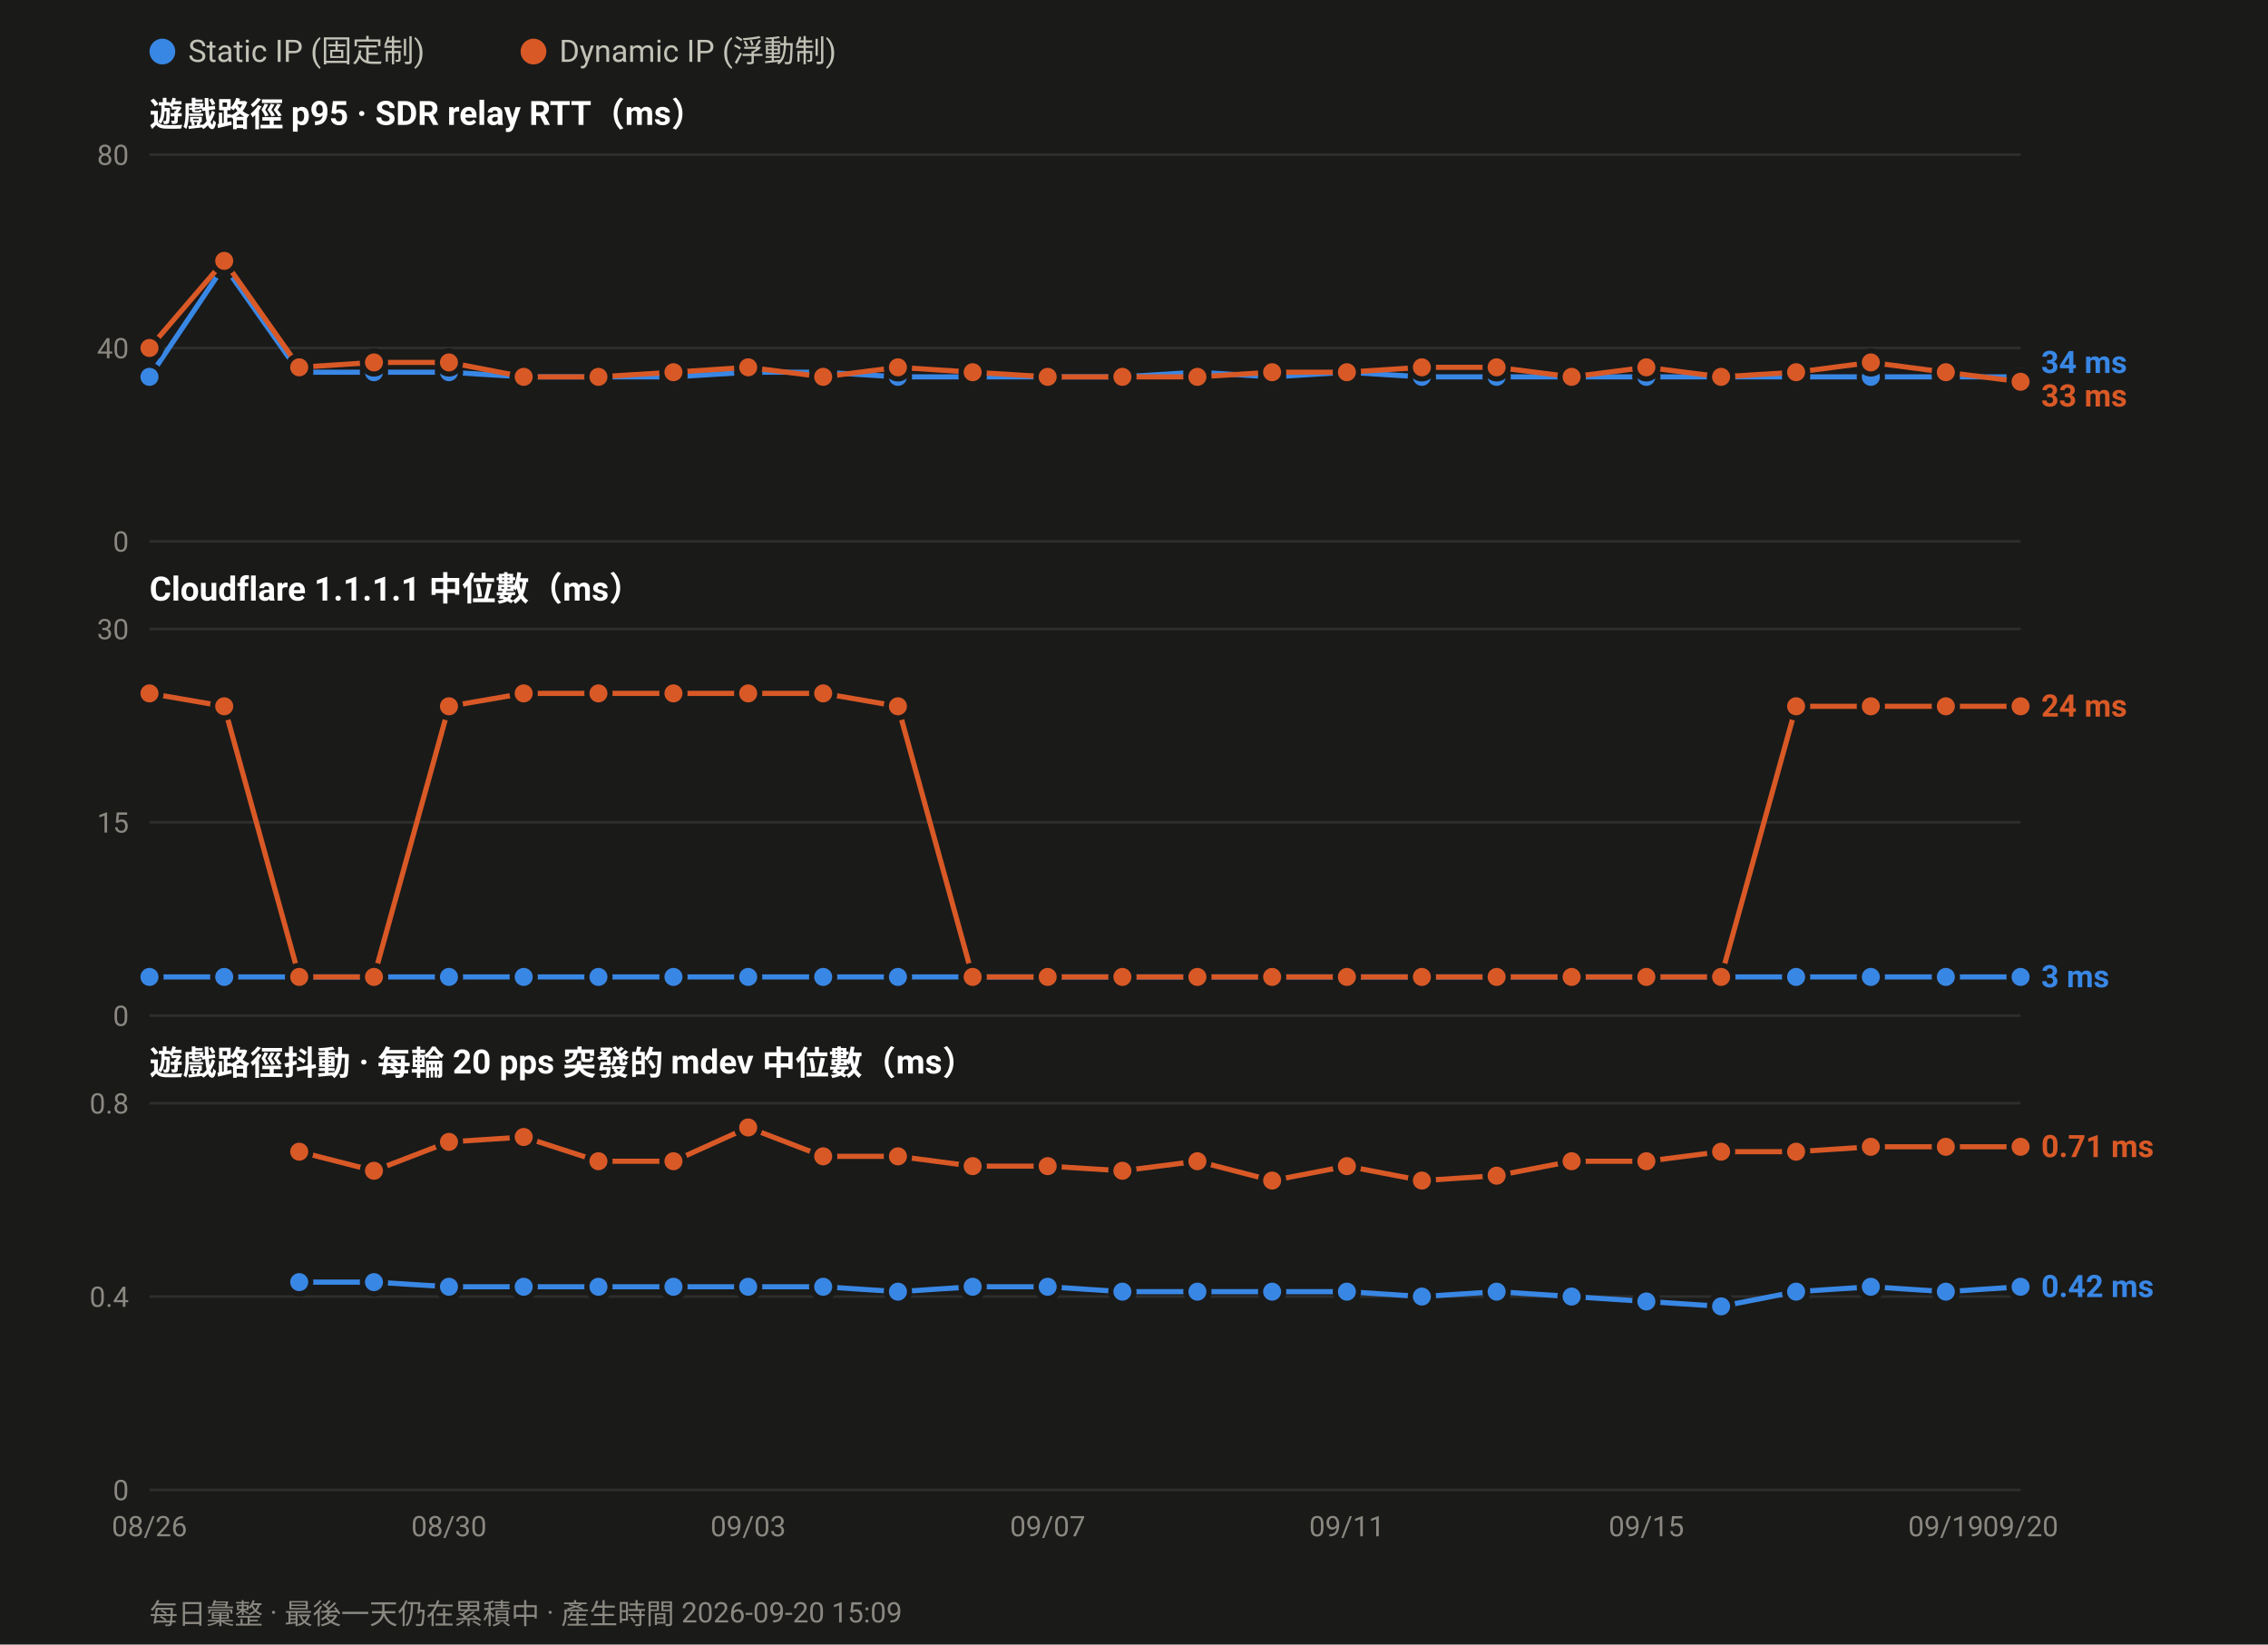
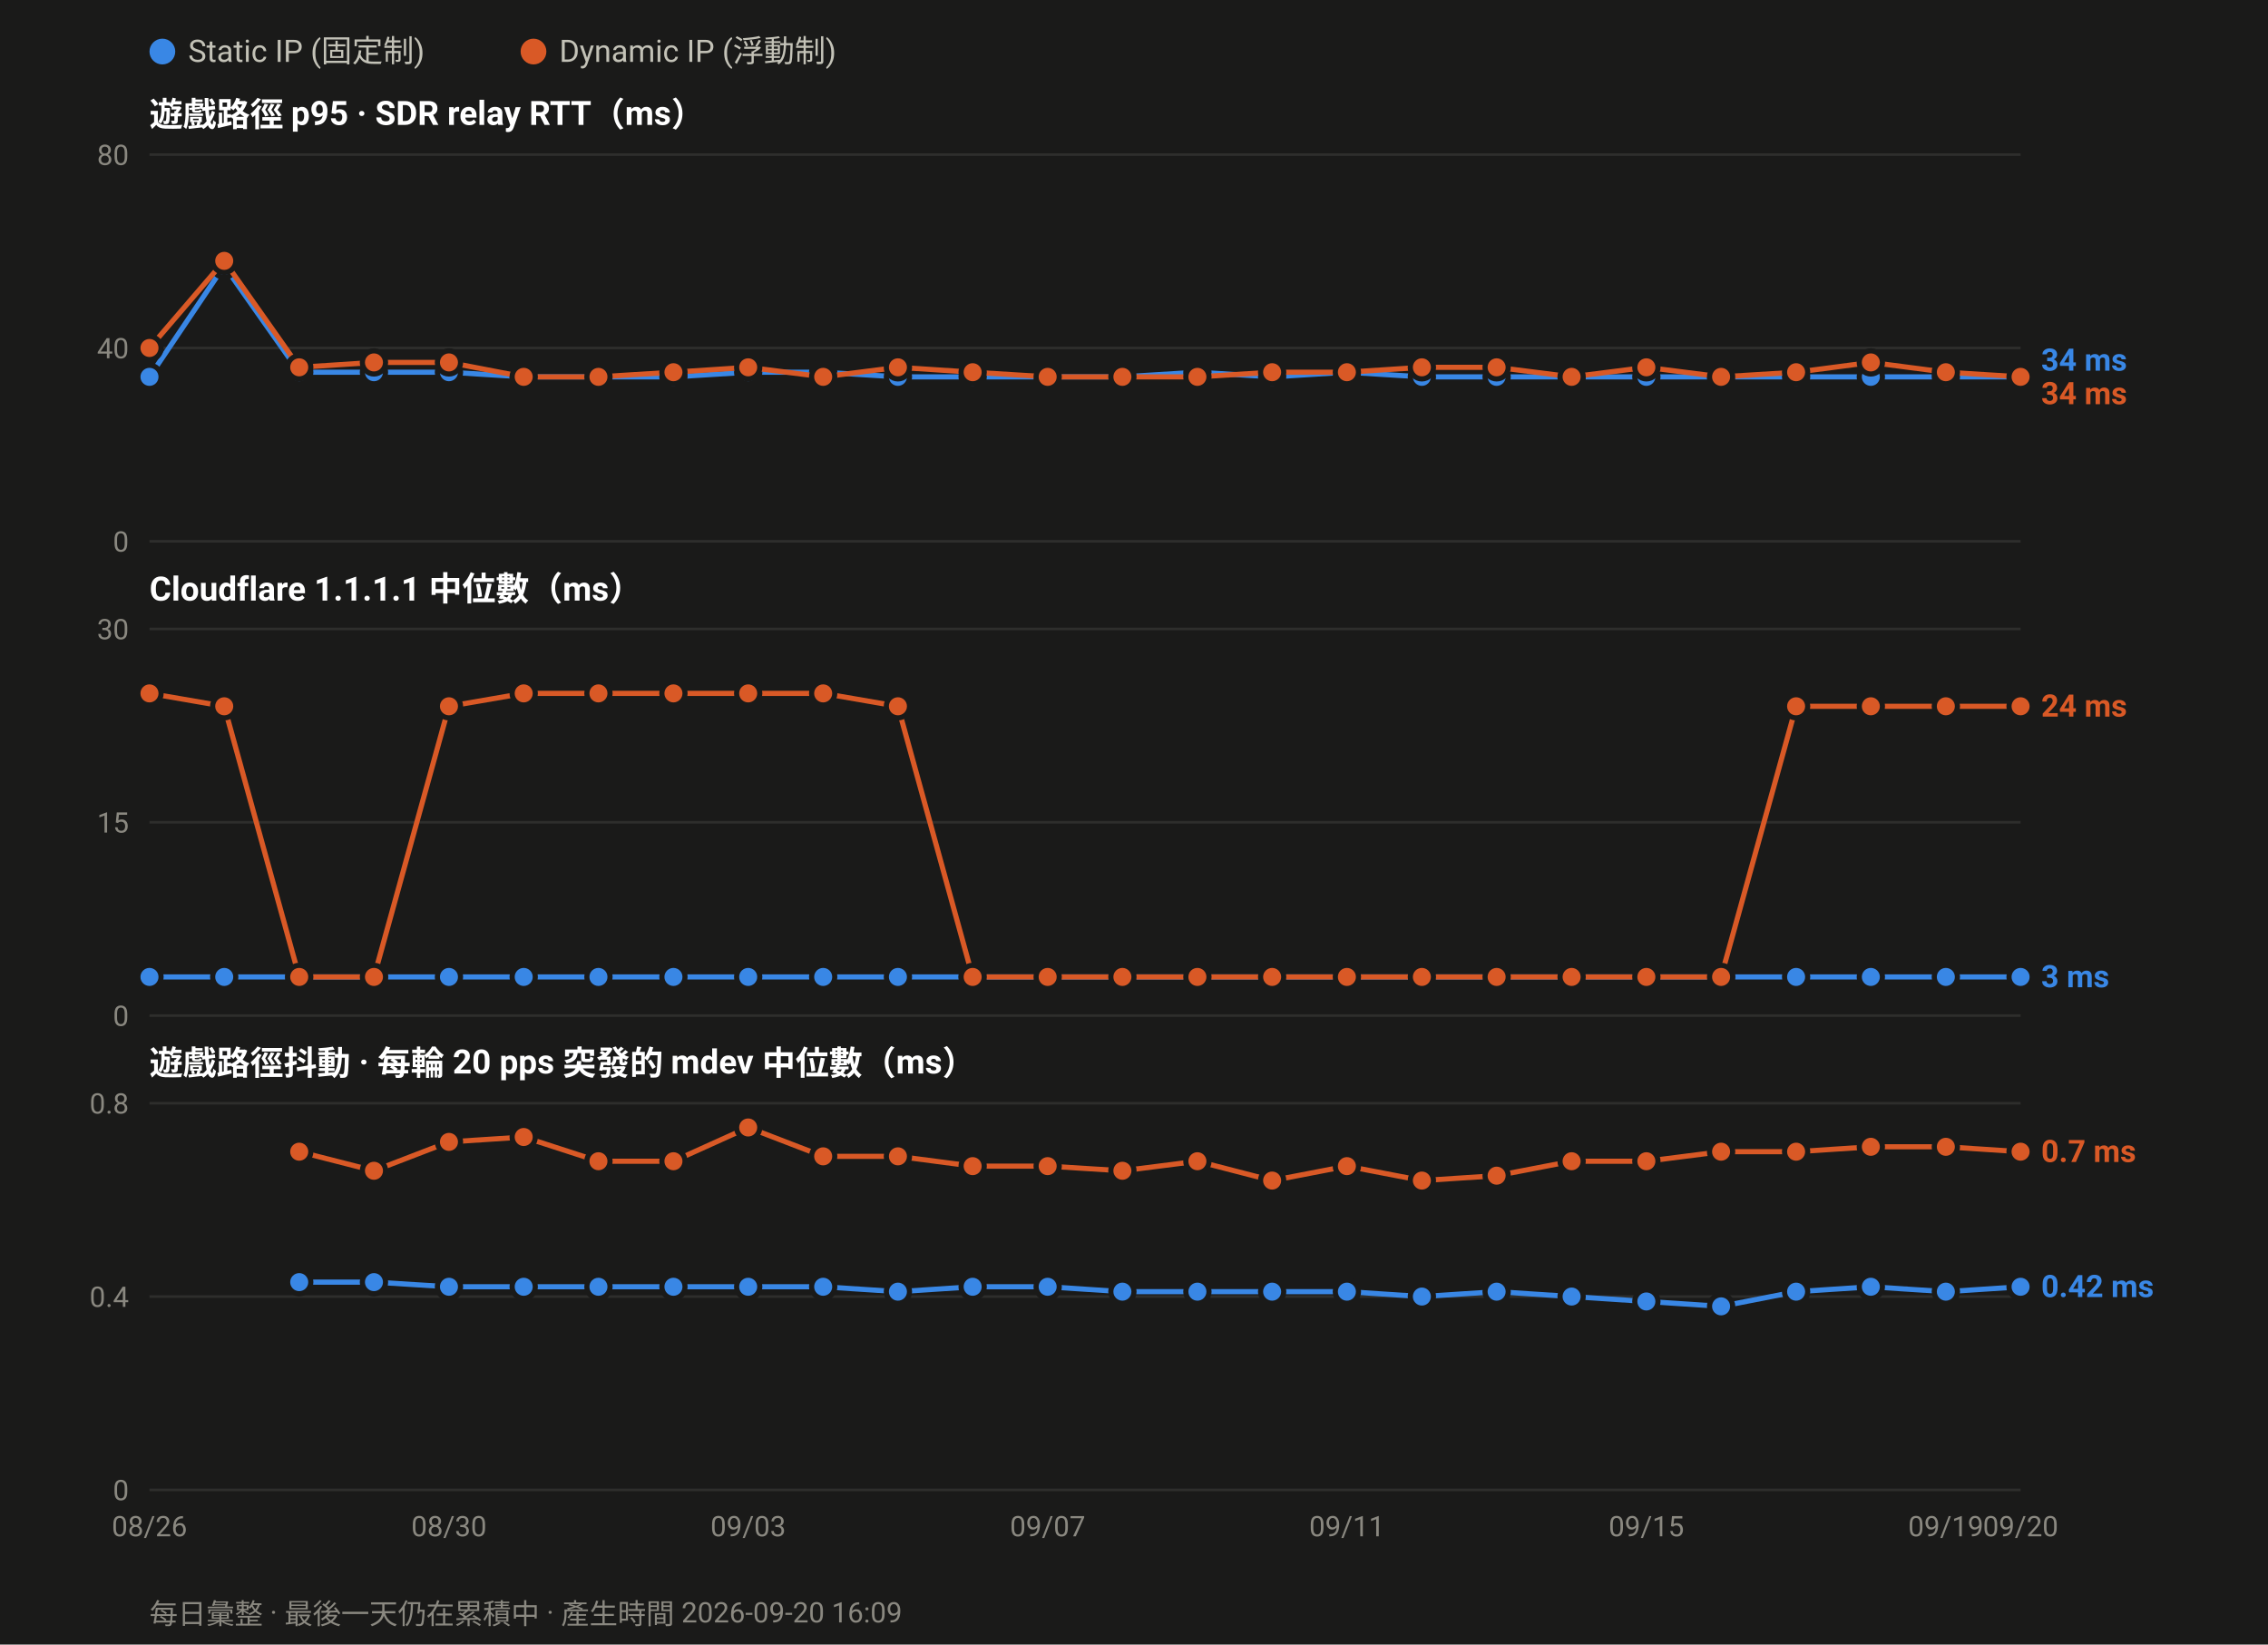
<svg xmlns="http://www.w3.org/2000/svg" width="880" height="638" viewBox="0 0 880 638" font-family="ui-sans-serif,-apple-system,Segoe UI,Roboto,Helvetica,Arial,sans-serif">
  <rect width="880" height="638" fill="#1a1a19" />
  <circle cx="63.0" cy="20" r="5" fill="#3987e5" />
  <text x="73.0" y="24" font-size="12" fill="#c3c2b7">Static IP (固定制)</text>
  <circle cx="207.0" cy="20" r="5" fill="#d95926" />
  <text x="217.0" y="24" font-size="12" fill="#c3c2b7">Dynamic IP (浮動制)</text>
  <text x="58" y="49.0" font-size="13" font-weight="600" fill="#ffffff">遊戲路徑 p95 · SDR relay RTT（ms）</text>
  <line x1="58" y1="210.0" x2="784.0" y2="210.0" stroke="#2e2e2c" stroke-width="1" />
  <text x="50" y="214.0" font-size="11" text-anchor="end" fill="#8a8880">0</text>
  <line x1="58" y1="135.0" x2="784.0" y2="135.0" stroke="#2e2e2c" stroke-width="1" />
  <text x="50" y="139.0" font-size="11" text-anchor="end" fill="#8a8880">40</text>
  <line x1="58" y1="60.0" x2="784.0" y2="60.0" stroke="#2e2e2c" stroke-width="1" />
  <text x="50" y="64.0" font-size="11" text-anchor="end" fill="#8a8880">80</text>
  <polyline fill="none" stroke="#3987e5" stroke-width="2" stroke-linejoin="round" points="58.0,146.2 87.0,103.1 116.1,144.4 145.1,144.4 174.2,144.4 203.2,146.2 232.2,146.2 261.3,146.2 290.3,144.4 319.4,144.4 348.4,146.2 377.4,146.2 406.5,146.2 435.5,146.2 464.6,144.4 493.6,146.2 522.6,144.4 551.7,146.2 580.7,146.2 609.8,146.2 638.8,146.2 667.8,146.2 696.9,146.2 725.9,146.2 755.0,146.2 784.0,146.2" />
  <circle cx="58.0" cy="146.2" r="4.5" fill="#3987e5" stroke="#1a1a19" stroke-width="2" />
  <circle cx="87.0" cy="103.1" r="4.5" fill="#3987e5" stroke="#1a1a19" stroke-width="2" />
  <circle cx="116.1" cy="144.4" r="4.5" fill="#3987e5" stroke="#1a1a19" stroke-width="2" />
  <circle cx="145.1" cy="144.4" r="4.5" fill="#3987e5" stroke="#1a1a19" stroke-width="2" />
  <circle cx="174.2" cy="144.4" r="4.5" fill="#3987e5" stroke="#1a1a19" stroke-width="2" />
  <circle cx="203.2" cy="146.2" r="4.5" fill="#3987e5" stroke="#1a1a19" stroke-width="2" />
  <circle cx="232.2" cy="146.2" r="4.5" fill="#3987e5" stroke="#1a1a19" stroke-width="2" />
  <circle cx="261.3" cy="146.2" r="4.5" fill="#3987e5" stroke="#1a1a19" stroke-width="2" />
  <circle cx="290.3" cy="144.4" r="4.5" fill="#3987e5" stroke="#1a1a19" stroke-width="2" />
  <circle cx="319.4" cy="144.4" r="4.5" fill="#3987e5" stroke="#1a1a19" stroke-width="2" />
  <circle cx="348.4" cy="146.2" r="4.5" fill="#3987e5" stroke="#1a1a19" stroke-width="2" />
  <circle cx="377.4" cy="146.2" r="4.5" fill="#3987e5" stroke="#1a1a19" stroke-width="2" />
  <circle cx="406.5" cy="146.2" r="4.5" fill="#3987e5" stroke="#1a1a19" stroke-width="2" />
  <circle cx="435.5" cy="146.2" r="4.5" fill="#3987e5" stroke="#1a1a19" stroke-width="2" />
  <circle cx="464.6" cy="144.4" r="4.5" fill="#3987e5" stroke="#1a1a19" stroke-width="2" />
  <circle cx="493.6" cy="146.2" r="4.5" fill="#3987e5" stroke="#1a1a19" stroke-width="2" />
  <circle cx="522.6" cy="144.4" r="4.5" fill="#3987e5" stroke="#1a1a19" stroke-width="2" />
  <circle cx="551.7" cy="146.2" r="4.5" fill="#3987e5" stroke="#1a1a19" stroke-width="2" />
  <circle cx="580.7" cy="146.2" r="4.5" fill="#3987e5" stroke="#1a1a19" stroke-width="2" />
  <circle cx="609.8" cy="146.2" r="4.5" fill="#3987e5" stroke="#1a1a19" stroke-width="2" />
  <circle cx="638.8" cy="146.2" r="4.5" fill="#3987e5" stroke="#1a1a19" stroke-width="2" />
  <circle cx="667.8" cy="146.2" r="4.5" fill="#3987e5" stroke="#1a1a19" stroke-width="2" />
  <circle cx="696.9" cy="146.2" r="4.5" fill="#3987e5" stroke="#1a1a19" stroke-width="2" />
  <circle cx="725.9" cy="146.2" r="4.5" fill="#3987e5" stroke="#1a1a19" stroke-width="2" />
  <circle cx="755.0" cy="146.2" r="4.5" fill="#3987e5" stroke="#1a1a19" stroke-width="2" />
  <circle cx="784.0" cy="146.2" r="4.5" fill="#3987e5" stroke="#1a1a19" stroke-width="2" />
-   <polyline fill="none" stroke="#d95926" stroke-width="2" stroke-linejoin="round" points="58.0,135.0 87.0,101.2 116.1,142.5 145.1,140.6 174.2,140.6 203.2,146.2 232.2,146.2 261.3,144.4 290.3,142.5 319.4,146.2 348.4,142.5 377.4,144.4 406.5,146.2 435.5,146.2 464.6,146.2 493.6,144.4 522.6,144.4 551.7,142.5 580.7,142.5 609.8,146.2 638.8,142.5 667.8,146.2 696.9,144.4 725.9,140.6 755.0,144.4 784.0,148.1" />
+   <polyline fill="none" stroke="#d95926" stroke-width="2" stroke-linejoin="round" points="58.0,135.0 87.0,101.2 116.1,142.5 145.1,140.6 174.2,140.6 203.2,146.2 232.2,146.2 261.3,144.4 290.3,142.5 319.4,146.2 348.4,142.5 377.4,144.4 406.5,146.2 435.5,146.2 464.6,146.2 493.6,144.4 522.6,144.4 551.7,142.5 580.7,142.5 609.8,146.2 638.8,142.5 667.8,146.2 696.9,144.4 725.9,140.6 755.0,144.4 784.0,146.2" />
  <circle cx="58.0" cy="135.0" r="4.5" fill="#d95926" stroke="#1a1a19" stroke-width="2" />
  <circle cx="87.0" cy="101.2" r="4.5" fill="#d95926" stroke="#1a1a19" stroke-width="2" />
  <circle cx="116.1" cy="142.5" r="4.5" fill="#d95926" stroke="#1a1a19" stroke-width="2" />
  <circle cx="145.1" cy="140.6" r="4.5" fill="#d95926" stroke="#1a1a19" stroke-width="2" />
  <circle cx="174.2" cy="140.6" r="4.5" fill="#d95926" stroke="#1a1a19" stroke-width="2" />
  <circle cx="203.2" cy="146.2" r="4.5" fill="#d95926" stroke="#1a1a19" stroke-width="2" />
  <circle cx="232.2" cy="146.2" r="4.5" fill="#d95926" stroke="#1a1a19" stroke-width="2" />
  <circle cx="261.3" cy="144.4" r="4.5" fill="#d95926" stroke="#1a1a19" stroke-width="2" />
  <circle cx="290.3" cy="142.5" r="4.5" fill="#d95926" stroke="#1a1a19" stroke-width="2" />
  <circle cx="319.4" cy="146.2" r="4.5" fill="#d95926" stroke="#1a1a19" stroke-width="2" />
  <circle cx="348.4" cy="142.5" r="4.5" fill="#d95926" stroke="#1a1a19" stroke-width="2" />
  <circle cx="377.4" cy="144.4" r="4.5" fill="#d95926" stroke="#1a1a19" stroke-width="2" />
  <circle cx="406.5" cy="146.2" r="4.5" fill="#d95926" stroke="#1a1a19" stroke-width="2" />
  <circle cx="435.5" cy="146.2" r="4.5" fill="#d95926" stroke="#1a1a19" stroke-width="2" />
  <circle cx="464.6" cy="146.2" r="4.5" fill="#d95926" stroke="#1a1a19" stroke-width="2" />
  <circle cx="493.6" cy="144.4" r="4.5" fill="#d95926" stroke="#1a1a19" stroke-width="2" />
  <circle cx="522.6" cy="144.4" r="4.5" fill="#d95926" stroke="#1a1a19" stroke-width="2" />
  <circle cx="551.7" cy="142.5" r="4.5" fill="#d95926" stroke="#1a1a19" stroke-width="2" />
  <circle cx="580.7" cy="142.5" r="4.5" fill="#d95926" stroke="#1a1a19" stroke-width="2" />
  <circle cx="609.8" cy="146.2" r="4.5" fill="#d95926" stroke="#1a1a19" stroke-width="2" />
  <circle cx="638.8" cy="142.5" r="4.5" fill="#d95926" stroke="#1a1a19" stroke-width="2" />
  <circle cx="667.8" cy="146.2" r="4.5" fill="#d95926" stroke="#1a1a19" stroke-width="2" />
  <circle cx="696.9" cy="144.4" r="4.5" fill="#d95926" stroke="#1a1a19" stroke-width="2" />
  <circle cx="725.9" cy="140.6" r="4.5" fill="#d95926" stroke="#1a1a19" stroke-width="2" />
  <circle cx="755.0" cy="144.4" r="4.5" fill="#d95926" stroke="#1a1a19" stroke-width="2" />
-   <circle cx="784.0" cy="148.1" r="4.5" fill="#d95926" stroke="#1a1a19" stroke-width="2" />
-   <text x="792.0" y="144.7" font-size="12" font-weight="600" fill="#3987e5">34 ms</text>
-   <text x="792.0" y="157.7" font-size="12" font-weight="600" fill="#d95926">33 ms</text>
+   <circle cx="784.0" cy="146.2" r="4.5" fill="#d95926" stroke="#1a1a19" stroke-width="2" />
+   <text x="792.0" y="143.8" font-size="12" font-weight="600" fill="#3987e5">34 ms</text>
+   <text x="792.0" y="156.8" font-size="12" font-weight="600" fill="#d95926">34 ms</text>
  <text x="58" y="233.0" font-size="13" font-weight="600" fill="#ffffff">Cloudflare 1.1.1.1 中位數（ms）</text>
  <line x1="58" y1="394.0" x2="784.0" y2="394.0" stroke="#2e2e2c" stroke-width="1" />
  <text x="50" y="398.0" font-size="11" text-anchor="end" fill="#8a8880">0</text>
  <line x1="58" y1="319.0" x2="784.0" y2="319.0" stroke="#2e2e2c" stroke-width="1" />
  <text x="50" y="323.0" font-size="11" text-anchor="end" fill="#8a8880">15</text>
  <line x1="58" y1="244.0" x2="784.0" y2="244.0" stroke="#2e2e2c" stroke-width="1" />
  <text x="50" y="248.0" font-size="11" text-anchor="end" fill="#8a8880">30</text>
  <polyline fill="none" stroke="#3987e5" stroke-width="2" stroke-linejoin="round" points="58.0,379.0 87.0,379.0 116.1,379.0 145.1,379.0 174.2,379.0 203.2,379.0 232.2,379.0 261.3,379.0 290.3,379.0 319.4,379.0 348.4,379.0 377.4,379.0 406.5,379.0 435.5,379.0 464.6,379.0 493.6,379.0 522.6,379.0 551.7,379.0 580.7,379.0 609.8,379.0 638.8,379.0 667.8,379.0 696.9,379.0 725.9,379.0 755.0,379.0 784.0,379.0" />
  <circle cx="58.0" cy="379.0" r="4.5" fill="#3987e5" stroke="#1a1a19" stroke-width="2" />
  <circle cx="87.0" cy="379.0" r="4.5" fill="#3987e5" stroke="#1a1a19" stroke-width="2" />
  <circle cx="116.1" cy="379.0" r="4.5" fill="#3987e5" stroke="#1a1a19" stroke-width="2" />
  <circle cx="145.1" cy="379.0" r="4.5" fill="#3987e5" stroke="#1a1a19" stroke-width="2" />
  <circle cx="174.2" cy="379.0" r="4.5" fill="#3987e5" stroke="#1a1a19" stroke-width="2" />
  <circle cx="203.2" cy="379.0" r="4.5" fill="#3987e5" stroke="#1a1a19" stroke-width="2" />
  <circle cx="232.2" cy="379.0" r="4.5" fill="#3987e5" stroke="#1a1a19" stroke-width="2" />
  <circle cx="261.3" cy="379.0" r="4.5" fill="#3987e5" stroke="#1a1a19" stroke-width="2" />
  <circle cx="290.3" cy="379.0" r="4.5" fill="#3987e5" stroke="#1a1a19" stroke-width="2" />
  <circle cx="319.4" cy="379.0" r="4.5" fill="#3987e5" stroke="#1a1a19" stroke-width="2" />
  <circle cx="348.4" cy="379.0" r="4.5" fill="#3987e5" stroke="#1a1a19" stroke-width="2" />
  <circle cx="377.4" cy="379.0" r="4.5" fill="#3987e5" stroke="#1a1a19" stroke-width="2" />
  <circle cx="406.5" cy="379.0" r="4.5" fill="#3987e5" stroke="#1a1a19" stroke-width="2" />
  <circle cx="435.5" cy="379.0" r="4.5" fill="#3987e5" stroke="#1a1a19" stroke-width="2" />
  <circle cx="464.6" cy="379.0" r="4.5" fill="#3987e5" stroke="#1a1a19" stroke-width="2" />
  <circle cx="493.6" cy="379.0" r="4.5" fill="#3987e5" stroke="#1a1a19" stroke-width="2" />
  <circle cx="522.6" cy="379.0" r="4.5" fill="#3987e5" stroke="#1a1a19" stroke-width="2" />
  <circle cx="551.7" cy="379.0" r="4.5" fill="#3987e5" stroke="#1a1a19" stroke-width="2" />
  <circle cx="580.7" cy="379.0" r="4.5" fill="#3987e5" stroke="#1a1a19" stroke-width="2" />
  <circle cx="609.8" cy="379.0" r="4.5" fill="#3987e5" stroke="#1a1a19" stroke-width="2" />
  <circle cx="638.8" cy="379.0" r="4.5" fill="#3987e5" stroke="#1a1a19" stroke-width="2" />
  <circle cx="667.8" cy="379.0" r="4.5" fill="#3987e5" stroke="#1a1a19" stroke-width="2" />
  <circle cx="696.9" cy="379.0" r="4.5" fill="#3987e5" stroke="#1a1a19" stroke-width="2" />
  <circle cx="725.9" cy="379.0" r="4.5" fill="#3987e5" stroke="#1a1a19" stroke-width="2" />
  <circle cx="755.0" cy="379.0" r="4.5" fill="#3987e5" stroke="#1a1a19" stroke-width="2" />
  <circle cx="784.0" cy="379.0" r="4.5" fill="#3987e5" stroke="#1a1a19" stroke-width="2" />
  <polyline fill="none" stroke="#d95926" stroke-width="2" stroke-linejoin="round" points="58.0,269.0 87.0,274.0 116.1,379.0 145.1,379.0 174.2,274.0 203.2,269.0 232.2,269.0 261.3,269.0 290.3,269.0 319.4,269.0 348.4,274.0 377.4,379.0 406.5,379.0 435.5,379.0 464.6,379.0 493.6,379.0 522.6,379.0 551.7,379.0 580.7,379.0 609.8,379.0 638.8,379.0 667.8,379.0 696.9,274.0 725.9,274.0 755.0,274.0 784.0,274.0" />
  <circle cx="58.0" cy="269.0" r="4.5" fill="#d95926" stroke="#1a1a19" stroke-width="2" />
  <circle cx="87.0" cy="274.0" r="4.5" fill="#d95926" stroke="#1a1a19" stroke-width="2" />
  <circle cx="116.1" cy="379.0" r="4.5" fill="#d95926" stroke="#1a1a19" stroke-width="2" />
  <circle cx="145.1" cy="379.0" r="4.5" fill="#d95926" stroke="#1a1a19" stroke-width="2" />
  <circle cx="174.2" cy="274.0" r="4.5" fill="#d95926" stroke="#1a1a19" stroke-width="2" />
  <circle cx="203.2" cy="269.0" r="4.5" fill="#d95926" stroke="#1a1a19" stroke-width="2" />
  <circle cx="232.2" cy="269.0" r="4.5" fill="#d95926" stroke="#1a1a19" stroke-width="2" />
  <circle cx="261.3" cy="269.0" r="4.5" fill="#d95926" stroke="#1a1a19" stroke-width="2" />
  <circle cx="290.3" cy="269.0" r="4.5" fill="#d95926" stroke="#1a1a19" stroke-width="2" />
  <circle cx="319.4" cy="269.0" r="4.5" fill="#d95926" stroke="#1a1a19" stroke-width="2" />
  <circle cx="348.4" cy="274.0" r="4.5" fill="#d95926" stroke="#1a1a19" stroke-width="2" />
  <circle cx="377.4" cy="379.0" r="4.5" fill="#d95926" stroke="#1a1a19" stroke-width="2" />
  <circle cx="406.5" cy="379.0" r="4.5" fill="#d95926" stroke="#1a1a19" stroke-width="2" />
  <circle cx="435.5" cy="379.0" r="4.5" fill="#d95926" stroke="#1a1a19" stroke-width="2" />
  <circle cx="464.6" cy="379.0" r="4.5" fill="#d95926" stroke="#1a1a19" stroke-width="2" />
  <circle cx="493.6" cy="379.0" r="4.5" fill="#d95926" stroke="#1a1a19" stroke-width="2" />
  <circle cx="522.6" cy="379.0" r="4.5" fill="#d95926" stroke="#1a1a19" stroke-width="2" />
  <circle cx="551.7" cy="379.0" r="4.5" fill="#d95926" stroke="#1a1a19" stroke-width="2" />
  <circle cx="580.7" cy="379.0" r="4.5" fill="#d95926" stroke="#1a1a19" stroke-width="2" />
  <circle cx="609.8" cy="379.0" r="4.5" fill="#d95926" stroke="#1a1a19" stroke-width="2" />
  <circle cx="638.8" cy="379.0" r="4.5" fill="#d95926" stroke="#1a1a19" stroke-width="2" />
  <circle cx="667.8" cy="379.0" r="4.5" fill="#d95926" stroke="#1a1a19" stroke-width="2" />
  <circle cx="696.9" cy="274.0" r="4.5" fill="#d95926" stroke="#1a1a19" stroke-width="2" />
  <circle cx="725.9" cy="274.0" r="4.5" fill="#d95926" stroke="#1a1a19" stroke-width="2" />
  <circle cx="755.0" cy="274.0" r="4.5" fill="#d95926" stroke="#1a1a19" stroke-width="2" />
  <circle cx="784.0" cy="274.0" r="4.5" fill="#d95926" stroke="#1a1a19" stroke-width="2" />
  <text x="792.0" y="278.0" font-size="12" font-weight="600" fill="#d95926">24 ms</text>
  <text x="792.0" y="383.0" font-size="12" font-weight="600" fill="#3987e5">3 ms</text>
  <text x="58" y="417.0" font-size="13" font-weight="600" fill="#ffffff">遊戲路徑抖動 · 每輪 20 pps 突發的 mdev 中位數（ms）</text>
  <line x1="58" y1="578.0" x2="784.0" y2="578.0" stroke="#2e2e2c" stroke-width="1" />
  <text x="50" y="582.0" font-size="11" text-anchor="end" fill="#8a8880">0</text>
  <line x1="58" y1="503.0" x2="784.0" y2="503.0" stroke="#2e2e2c" stroke-width="1" />
  <text x="50" y="507.0" font-size="11" text-anchor="end" fill="#8a8880">0.4</text>
  <line x1="58" y1="428.0" x2="784.0" y2="428.0" stroke="#2e2e2c" stroke-width="1" />
  <text x="50" y="432.0" font-size="11" text-anchor="end" fill="#8a8880">0.8</text>
  <polyline fill="none" stroke="#3987e5" stroke-width="2" stroke-linejoin="round" points="116.1,497.4 145.1,497.4 174.2,499.2 203.2,499.2 232.2,499.2 261.3,499.2 290.3,499.2 319.4,499.2 348.4,501.1 377.4,499.2 406.5,499.2 435.5,501.1 464.6,501.1 493.6,501.1 522.6,501.1 551.7,503.0 580.7,501.1 609.8,503.0 638.8,504.9 667.8,506.8 696.9,501.1 725.9,499.2 755.0,501.1 784.0,499.2" />
  <circle cx="116.1" cy="497.4" r="4.5" fill="#3987e5" stroke="#1a1a19" stroke-width="2" />
  <circle cx="145.1" cy="497.4" r="4.5" fill="#3987e5" stroke="#1a1a19" stroke-width="2" />
  <circle cx="174.2" cy="499.2" r="4.5" fill="#3987e5" stroke="#1a1a19" stroke-width="2" />
  <circle cx="203.2" cy="499.2" r="4.5" fill="#3987e5" stroke="#1a1a19" stroke-width="2" />
  <circle cx="232.2" cy="499.2" r="4.5" fill="#3987e5" stroke="#1a1a19" stroke-width="2" />
  <circle cx="261.3" cy="499.2" r="4.5" fill="#3987e5" stroke="#1a1a19" stroke-width="2" />
  <circle cx="290.3" cy="499.2" r="4.5" fill="#3987e5" stroke="#1a1a19" stroke-width="2" />
  <circle cx="319.4" cy="499.2" r="4.5" fill="#3987e5" stroke="#1a1a19" stroke-width="2" />
  <circle cx="348.4" cy="501.1" r="4.5" fill="#3987e5" stroke="#1a1a19" stroke-width="2" />
  <circle cx="377.4" cy="499.2" r="4.5" fill="#3987e5" stroke="#1a1a19" stroke-width="2" />
  <circle cx="406.5" cy="499.2" r="4.5" fill="#3987e5" stroke="#1a1a19" stroke-width="2" />
  <circle cx="435.5" cy="501.1" r="4.5" fill="#3987e5" stroke="#1a1a19" stroke-width="2" />
  <circle cx="464.6" cy="501.1" r="4.5" fill="#3987e5" stroke="#1a1a19" stroke-width="2" />
  <circle cx="493.6" cy="501.1" r="4.5" fill="#3987e5" stroke="#1a1a19" stroke-width="2" />
  <circle cx="522.6" cy="501.1" r="4.5" fill="#3987e5" stroke="#1a1a19" stroke-width="2" />
  <circle cx="551.7" cy="503.0" r="4.5" fill="#3987e5" stroke="#1a1a19" stroke-width="2" />
  <circle cx="580.7" cy="501.1" r="4.5" fill="#3987e5" stroke="#1a1a19" stroke-width="2" />
  <circle cx="609.8" cy="503.0" r="4.5" fill="#3987e5" stroke="#1a1a19" stroke-width="2" />
  <circle cx="638.8" cy="504.9" r="4.5" fill="#3987e5" stroke="#1a1a19" stroke-width="2" />
  <circle cx="667.8" cy="506.8" r="4.5" fill="#3987e5" stroke="#1a1a19" stroke-width="2" />
  <circle cx="696.9" cy="501.1" r="4.5" fill="#3987e5" stroke="#1a1a19" stroke-width="2" />
  <circle cx="725.9" cy="499.2" r="4.5" fill="#3987e5" stroke="#1a1a19" stroke-width="2" />
  <circle cx="755.0" cy="501.1" r="4.5" fill="#3987e5" stroke="#1a1a19" stroke-width="2" />
  <circle cx="784.0" cy="499.2" r="4.5" fill="#3987e5" stroke="#1a1a19" stroke-width="2" />
-   <polyline fill="none" stroke="#d95926" stroke-width="2" stroke-linejoin="round" points="116.1,446.8 145.1,454.2 174.2,443.0 203.2,441.1 232.2,450.5 261.3,450.5 290.3,437.4 319.4,448.6 348.4,448.6 377.4,452.4 406.5,452.4 435.5,454.2 464.6,450.5 493.6,458.0 522.6,452.4 551.7,458.0 580.7,456.1 609.8,450.5 638.8,450.5 667.8,446.8 696.9,446.8 725.9,444.9 755.0,444.9 784.0,444.9" />
+   <polyline fill="none" stroke="#d95926" stroke-width="2" stroke-linejoin="round" points="116.1,446.8 145.1,454.2 174.2,443.0 203.2,441.1 232.2,450.5 261.3,450.5 290.3,437.4 319.4,448.6 348.4,448.6 377.4,452.4 406.5,452.4 435.5,454.2 464.6,450.5 493.6,458.0 522.6,452.4 551.7,458.0 580.7,456.1 609.8,450.5 638.8,450.5 667.8,446.8 696.9,446.8 725.9,444.9 755.0,444.9 784.0,446.8" />
  <circle cx="116.1" cy="446.8" r="4.5" fill="#d95926" stroke="#1a1a19" stroke-width="2" />
  <circle cx="145.1" cy="454.2" r="4.5" fill="#d95926" stroke="#1a1a19" stroke-width="2" />
  <circle cx="174.2" cy="443.0" r="4.5" fill="#d95926" stroke="#1a1a19" stroke-width="2" />
  <circle cx="203.2" cy="441.1" r="4.5" fill="#d95926" stroke="#1a1a19" stroke-width="2" />
  <circle cx="232.2" cy="450.5" r="4.5" fill="#d95926" stroke="#1a1a19" stroke-width="2" />
  <circle cx="261.3" cy="450.5" r="4.5" fill="#d95926" stroke="#1a1a19" stroke-width="2" />
  <circle cx="290.3" cy="437.4" r="4.5" fill="#d95926" stroke="#1a1a19" stroke-width="2" />
  <circle cx="319.4" cy="448.6" r="4.5" fill="#d95926" stroke="#1a1a19" stroke-width="2" />
  <circle cx="348.4" cy="448.6" r="4.5" fill="#d95926" stroke="#1a1a19" stroke-width="2" />
  <circle cx="377.4" cy="452.4" r="4.5" fill="#d95926" stroke="#1a1a19" stroke-width="2" />
  <circle cx="406.5" cy="452.4" r="4.5" fill="#d95926" stroke="#1a1a19" stroke-width="2" />
  <circle cx="435.5" cy="454.2" r="4.5" fill="#d95926" stroke="#1a1a19" stroke-width="2" />
  <circle cx="464.6" cy="450.5" r="4.5" fill="#d95926" stroke="#1a1a19" stroke-width="2" />
  <circle cx="493.6" cy="458.0" r="4.5" fill="#d95926" stroke="#1a1a19" stroke-width="2" />
  <circle cx="522.6" cy="452.4" r="4.5" fill="#d95926" stroke="#1a1a19" stroke-width="2" />
  <circle cx="551.7" cy="458.0" r="4.5" fill="#d95926" stroke="#1a1a19" stroke-width="2" />
  <circle cx="580.7" cy="456.1" r="4.5" fill="#d95926" stroke="#1a1a19" stroke-width="2" />
  <circle cx="609.8" cy="450.5" r="4.5" fill="#d95926" stroke="#1a1a19" stroke-width="2" />
  <circle cx="638.8" cy="450.5" r="4.5" fill="#d95926" stroke="#1a1a19" stroke-width="2" />
  <circle cx="667.8" cy="446.8" r="4.5" fill="#d95926" stroke="#1a1a19" stroke-width="2" />
  <circle cx="696.9" cy="446.8" r="4.5" fill="#d95926" stroke="#1a1a19" stroke-width="2" />
  <circle cx="725.9" cy="444.9" r="4.5" fill="#d95926" stroke="#1a1a19" stroke-width="2" />
  <circle cx="755.0" cy="444.9" r="4.5" fill="#d95926" stroke="#1a1a19" stroke-width="2" />
-   <circle cx="784.0" cy="444.9" r="4.5" fill="#d95926" stroke="#1a1a19" stroke-width="2" />
-   <text x="792.0" y="448.9" font-size="12" font-weight="600" fill="#d95926">0.71 ms</text>
+   <circle cx="784.0" cy="446.8" r="4.5" fill="#d95926" stroke="#1a1a19" stroke-width="2" />
+   <text x="792.0" y="450.8" font-size="12" font-weight="600" fill="#d95926">0.7 ms</text>
  <text x="792.0" y="503.2" font-size="12" font-weight="600" fill="#3987e5">0.42 ms</text>
  <text x="58.0" y="596.0" font-size="11" text-anchor="middle" fill="#8a8880">08/26</text>
  <text x="174.2" y="596.0" font-size="11" text-anchor="middle" fill="#8a8880">08/30</text>
  <text x="290.3" y="596.0" font-size="11" text-anchor="middle" fill="#8a8880">09/03</text>
  <text x="406.5" y="596.0" font-size="11" text-anchor="middle" fill="#8a8880">09/07</text>
  <text x="522.6" y="596.0" font-size="11" text-anchor="middle" fill="#8a8880">09/11</text>
  <text x="638.8" y="596.0" font-size="11" text-anchor="middle" fill="#8a8880">09/15</text>
  <text x="755.0" y="596.0" font-size="11" text-anchor="middle" fill="#8a8880">09/19</text>
  <text x="784.0" y="596.0" font-size="11" text-anchor="middle" fill="#8a8880">09/20</text>
-   <text x="58" y="630" font-size="11" fill="#8a8880">每日彙整 · 最後一天仍在累積中 · 產生時間 2026-09-20 15:09</text>
+   <text x="58" y="630" font-size="11" fill="#8a8880">每日彙整 · 最後一天仍在累積中 · 產生時間 2026-09-20 16:09</text>
</svg>
